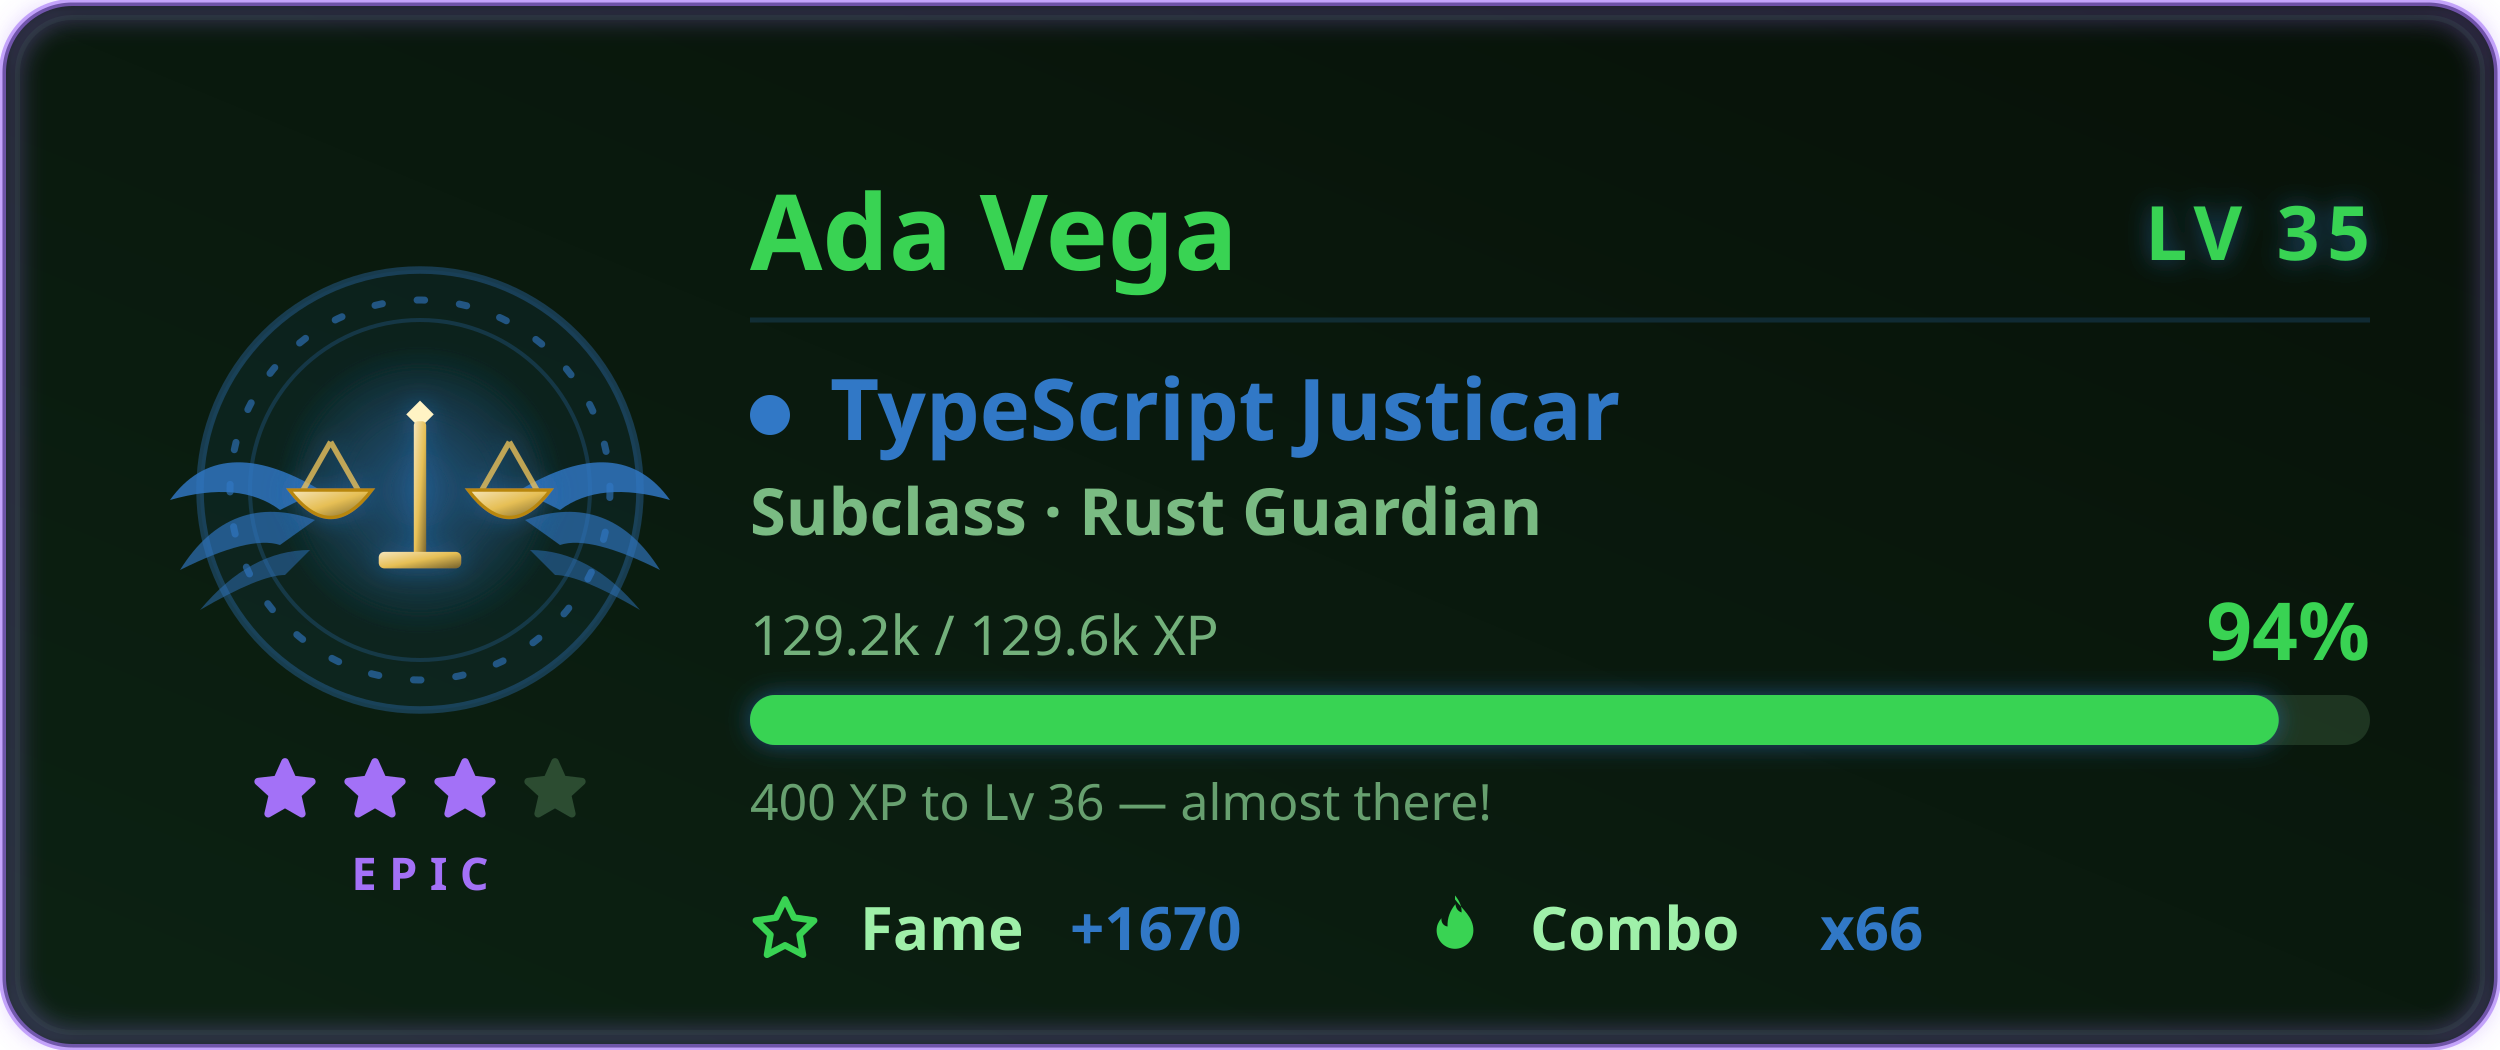
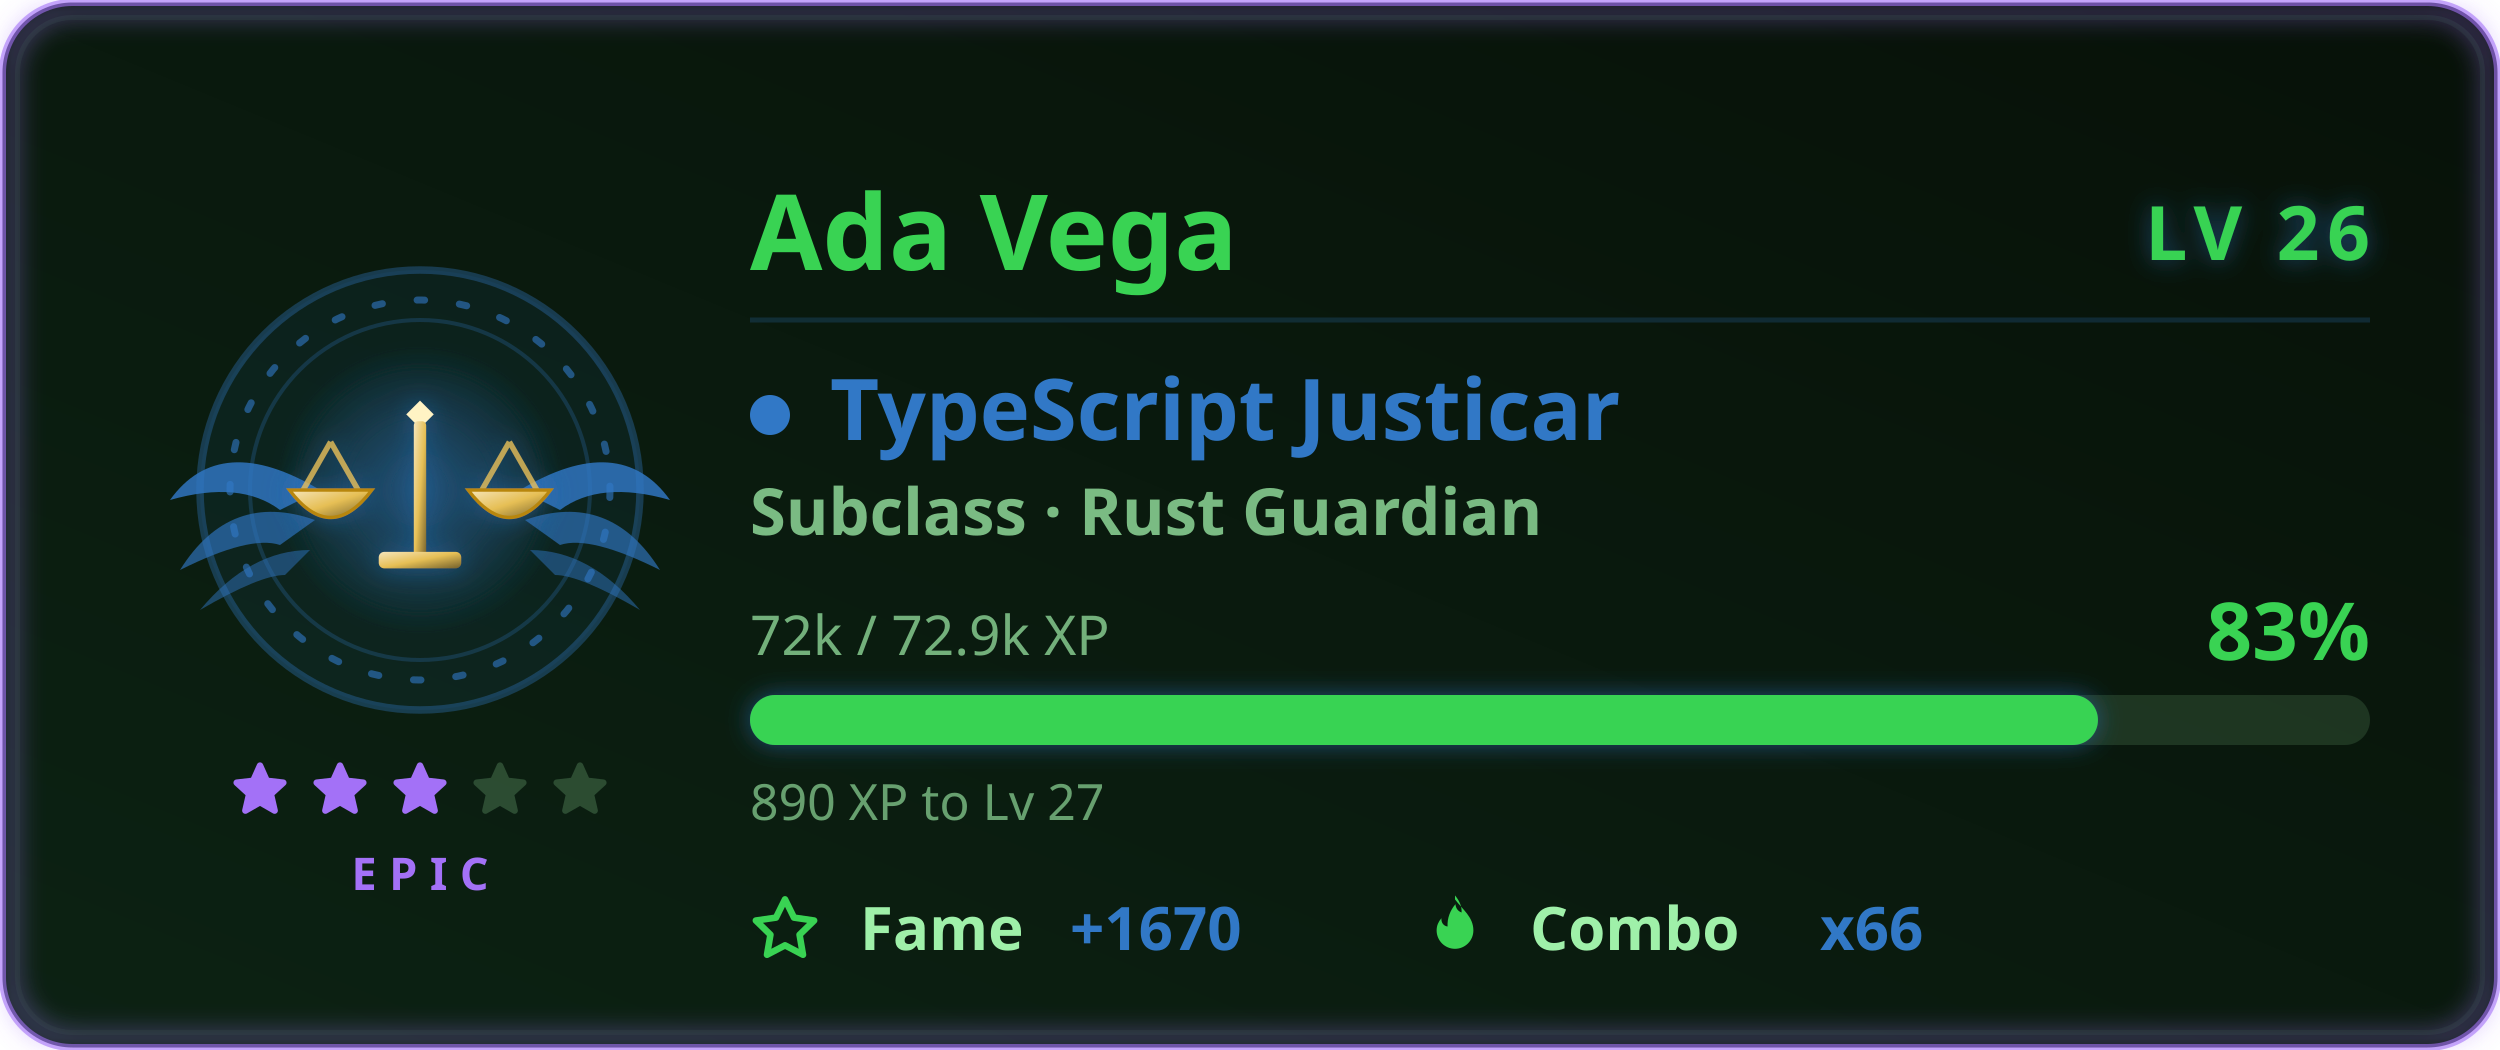
<svg xmlns="http://www.w3.org/2000/svg" width="500" height="210" viewBox="0 0 500 210" role="img" aria-labelledby="card-title-a11y card-desc-a11y">
  <style>
text { font-family: 'Segoe UI', Ubuntu, 'Helvetica Neue', sans-serif; }
.title { font-size: 18px; font-weight: 600; fill: #39d353; }
.title-icon { fill: #39d353; }
.icon { fill: #39d353; }


.gl-name { font-size: 21px; font-weight: 700; fill: #39d353; }
.gl-lvl { font-size: 15px; font-weight: 800; letter-spacing: 1.5px; fill: #39d353; }
.gl-class { font-size: 17px; font-weight: 700; fill: #3178c6; }
.gl-sub { font-size: 13px; font-weight: 600; fill: #9ff0a9; opacity: 0.75; }
.gl-meta { font-size: 11px; fill: #9ff0a9; opacity: 0.7; }
.gl-pct { font-size: 16px; font-weight: 800; fill: #39d353; }
.gl-chip-label { font-size: 12px; font-weight: 600; fill: #9ff0a9; }
.gl-chip-value { font-size: 12px; font-weight: 800; fill: #3178c6; }
.gl-hint { font-size: 10px; fill: #9ff0a9; opacity: 0.62; }
.gl-rarity { font-size: 9px; font-weight: 700; letter-spacing: 2.5px; fill: #a371f7; }

</style>
  <defs>
    <linearGradient id="card-bg" x1="0" y1="0" x2="1" y2="1" gradientTransform="rotate(90, 0.5, 0.5)">
      <stop offset="0.0%" stop-color="#071108" />
      <stop offset="100.0%" stop-color="#0c2213" />
    </linearGradient>
    <filter id="card-glow" x="-50%" y="-50%" width="200%" height="200%">
      <feGaussianBlur in="SourceGraphic" stdDeviation="3" result="blur" />
      <feFlood flood-color="#39d353" flood-opacity="0.55" result="tint" />
      <feComposite in="tint" in2="blur" operator="in" result="softGlow" />
      <feMerge>
        <feMergeNode in="softGlow" />
        <feMergeNode in="SourceGraphic" />
      </feMerge>
    </filter>
    <filter id="gl-glow" x="-60%" y="-60%" width="220%" height="220%">
      <feGaussianBlur in="SourceGraphic" stdDeviation="2.4" result="b" />
      <feFlood flood-color="#3178c6" flood-opacity="0.55" result="t" />
      <feComposite in="t" in2="b" operator="in" result="g" />
      <feMerge>
        <feMergeNode in="g" />
        <feMergeNode in="SourceGraphic" />
      </feMerge>
    </filter>
    <filter id="gl-rarity" x="-20%" y="-20%" width="140%" height="140%">
      <feGaussianBlur stdDeviation="2.4" />
    </filter>
  </defs>
  <rect x="0.5" y="0.5" width="499" height="209" rx="14" fill="url(#card-bg)" stroke="#a371f7" stroke-width="1.4" stroke-opacity="0.6" />
  <rect x="3.5" y="3.5" width="493" height="203" rx="11" fill="none" stroke="#1d3b24" stroke-opacity="0.4" />
  <rect x="2" y="2" width="496" height="206" rx="13" fill="none" stroke="#a371f7" stroke-width="3.5" stroke-opacity="0.4" filter="url(#gl-rarity)" />
  <g class="fade">
    <g class="">
      <g class="flourish">
        <g transform="translate(84,0)">
          <g transform="translate(0,98)" fill="#3178c6">
            <path d="M20 0 Q 40 -12 50 2 Q 36 -2 28 4 Z" opacity="0.82" />
            <path d="M21 6 Q 38 0 48 16 Q 34 9 28 11 Z" opacity="0.64" />
            <path d="M22 12 Q 34 12 44 24 Q 32 17 27 17 Z" opacity="0.48" />
          </g>
        </g>
        <g transform="translate(84,0) scale(-1,1)">
          <g transform="translate(0,98)" fill="#3178c6">
            <path d="M20 0 Q 40 -12 50 2 Q 36 -2 28 4 Z" opacity="0.82" />
            <path d="M21 6 Q 38 0 48 16 Q 34 9 28 11 Z" opacity="0.64" />
            <path d="M22 12 Q 34 12 44 24 Q 32 17 27 17 Z" opacity="0.48" />
          </g>
        </g>
      </g>
      <circle cx="84" cy="98" r="44" fill="#3178c6" fill-opacity="0.08" stroke="#3178c6" stroke-opacity="0.35" stroke-width="1.5" />
      <g class="">
        <circle cx="84" cy="98" r="38" fill="none" stroke="#3178c6" stroke-opacity="0.6" stroke-width="1.4" stroke-dasharray="1.5 7" stroke-linecap="round" />
        <circle cx="84" cy="98" r="34" fill="none" stroke="#3178c6" stroke-opacity="0.25" stroke-width="0.8" />
      </g>
      <g class="" filter="url(#gl-glow)">
        <svg class="" x="51" y="65" width="66" height="66" viewBox="0 0 48 48" aria-hidden="true">
          <defs>
            <radialGradient id="tsHalo" cx="0.5" cy="0.5" r="0.5">
              <stop offset="0" stop-color="#3178c6" stop-opacity="0.42" />
              <stop offset="1" stop-color="#3178c6" stop-opacity="0" />
            </radialGradient>
            <linearGradient id="tsMetal" x1="0" y1="0" x2="1" y2="1">
              <stop offset="0" stop-color="#f5e5bb" />
              <stop offset="0.5" stop-color="#e6bf55" />
              <stop offset="1" stop-color="#73602b" />
            </linearGradient>
          </defs>
          <circle cx="24" cy="24" r="21" fill="url(#tsHalo)" />
          <path d="M24 11 l2 2 l-2 2 l-2 -2 Z" fill="#fff3c4" />
          <rect x="23.1" y="14" width="1.8" height="21" rx="0.6" fill="url(#tsMetal)" />
          <rect x="18" y="33" width="12" height="2.4" rx="0.8" fill="url(#tsMetal)" />
          <path d="M9 17 H39" stroke="url(#tsMetal)" stroke-width="2.2" stroke-linecap="round" />
          <g stroke="#e6bf55" stroke-width="0.8" stroke-opacity="0.8">
            <path d="M11 17 L7 24 M11 17 L15 24 M37 17 L33 24 M37 17 L41 24" />
          </g>
          <g transform="translate(5 24)">
            <path d="M0 0 Q6 8 12 0 Z" fill="url(#tsMetal)" stroke="#b8860b" stroke-width="0.5" />
          </g>
          <g transform="translate(31 24)">
            <path d="M0 0 Q6 8 12 0 Z" fill="url(#tsMetal)" stroke="#b8860b" stroke-width="0.5" />
          </g>
        </svg>
      </g>
    </g>
    <g>
-       <g class="" transform="translate(49.5, 150.5) scale(0.625)" fill="#a371f7" stroke="#a371f7" stroke-width="2.4" stroke-linejoin="round" stroke-linecap="round" opacity="1">
+       <g class="" transform="translate(45.5, 151.5) scale(0.5416667)" fill="#a371f7" stroke="#a371f7" stroke-width="2.4" stroke-linejoin="round" stroke-linecap="round" opacity="1">
        <path d="M12 3 L14.5 8.6 L20.6 9.3 L16 13.5 L17.4 19.6 L12 16.5 L6.6 19.6 L8 13.5 L3.4 9.3 L9.5 8.6 Z" />
      </g>
-       <g class="" transform="translate(67.5, 150.5) scale(0.625)" fill="#a371f7" stroke="#a371f7" stroke-width="2.4" stroke-linejoin="round" stroke-linecap="round" opacity="1">
+       <g class="" transform="translate(61.5, 151.5) scale(0.5416667)" fill="#a371f7" stroke="#a371f7" stroke-width="2.4" stroke-linejoin="round" stroke-linecap="round" opacity="1">
        <path d="M12 3 L14.5 8.6 L20.6 9.3 L16 13.5 L17.4 19.6 L12 16.5 L6.6 19.6 L8 13.5 L3.4 9.3 L9.5 8.6 Z" />
      </g>
-       <g class="" transform="translate(85.5, 150.5) scale(0.625)" fill="#a371f7" stroke="#a371f7" stroke-width="2.4" stroke-linejoin="round" stroke-linecap="round" opacity="1">
+       <g class="" transform="translate(77.5, 151.5) scale(0.5416667)" fill="#a371f7" stroke="#a371f7" stroke-width="2.4" stroke-linejoin="round" stroke-linecap="round" opacity="1">
        <path d="M12 3 L14.5 8.6 L20.6 9.3 L16 13.5 L17.4 19.6 L12 16.5 L6.6 19.6 L8 13.5 L3.4 9.3 L9.5 8.6 Z" />
      </g>
-       <g class="" transform="translate(103.5, 150.5) scale(0.625)" fill="#9ff0a9" stroke="#9ff0a9" stroke-width="2.4" stroke-linejoin="round" stroke-linecap="round" opacity="0.22">
+       <g class="" transform="translate(93.5, 151.5) scale(0.5416667)" fill="#9ff0a9" stroke="#9ff0a9" stroke-width="2.4" stroke-linejoin="round" stroke-linecap="round" opacity="0.22">
+         <path d="M12 3 L14.5 8.6 L20.6 9.3 L16 13.5 L17.4 19.6 L12 16.5 L6.6 19.6 L8 13.5 L3.4 9.3 L9.5 8.6 Z" />
+       </g>
+       <g class="" transform="translate(109.5, 151.5) scale(0.5416667)" fill="#9ff0a9" stroke="#9ff0a9" stroke-width="2.4" stroke-linejoin="round" stroke-linecap="round" opacity="0.22">
        <path d="M12 3 L14.5 8.6 L20.6 9.3 L16 13.5 L17.4 19.6 L12 16.5 L6.6 19.6 L8 13.5 L3.4 9.3 L9.5 8.6 Z" />
      </g>
    </g>
    <text class="gl-rarity" x="84" y="178" text-anchor="middle">EPIC</text>
  </g>
  <g class="fade" style="animation-delay:.15s">
    <text class="gl-name" x="150" y="54">Ada Vega</text>
-     <text class="gl-lvl glow-pulse" x="474" y="52" text-anchor="end" filter="url(#gl-glow)">LV 35</text>
+     <text class="gl-lvl glow-pulse" x="474" y="52" text-anchor="end" filter="url(#gl-glow)">LV 26</text>
    <line x1="150" y1="64" x2="474" y2="64" stroke="#3178c6" stroke-opacity="0.22" stroke-width="1" />
    <circle cx="154" cy="83" r="4" fill="#3178c6" />
    <text class="gl-class" x="166" y="88">TypeScript Justicar</text>
    <text class="gl-sub" x="150" y="107">Subclass · Rust Guardian</text>
-     <text class="gl-meta" x="150" y="131">129.2k / 129.6k XP</text>
-     <text class="gl-pct " x="474" y="132" text-anchor="end">94%</text>
+     <text class="gl-meta" x="150" y="131">72k / 72.9k XP</text>
+     <text class="gl-pct " x="474" y="132" text-anchor="end">83%</text>
    <rect x="150" y="139" width="324" height="10" rx="5" fill="#9ff0a9" fill-opacity="0.14" />
-     <rect class="xp-fill " x="150" y="139" width="305.746" height="10" rx="5" fill="#39d353" filter="url(#gl-glow)" />
-     <text class="gl-hint" x="150" y="164">400 XP to Lv 36 — almost there!</text>
+     <rect class="xp-fill " x="150" y="139" width="269.592" height="10" rx="5" fill="#39d353" filter="url(#gl-glow)" />
+     <text class="gl-hint" x="150" y="164">890 XP to Lv 27</text>
    <g transform="translate(150, 190)">
      <svg class="icon" x="0" y="-11" width="14" height="14" viewBox="0 0 16 16" aria-hidden="true">
        <path fill-rule="evenodd" d="M8 .25a.75.75 0 0 1 .673.418l1.882 3.815 4.21.612a.75.75 0 0 1 .416 1.279l-3.046 2.97.719 4.192a.75.75 0 0 1-1.088.791L8 12.347l-3.766 1.98a.75.75 0 0 1-1.088-.79l.72-4.194L.818 6.374a.75.75 0 0 1 .416-1.28l4.21-.611L7.327.668A.75.75 0 0 1 8 .25zm0 2.445L6.615 5.5a.75.75 0 0 1-.564.41l-3.097.45 2.24 2.184a.75.75 0 0 1 .216.664l-.528 3.084 2.769-1.456a.75.75 0 0 1 .698 0l2.77 1.456-.53-3.084a.75.75 0 0 1 .216-.664l2.24-2.183-3.096-.45a.75.75 0 0 1-.564-.41L8 2.694v.001z" />
      </svg>
      <text class="gl-chip-label" x="22" y="0">Fame</text>
      <text class="gl-chip-value" x="64" y="0">+1670</text>
    </g>
    <g transform="translate(284, 190)">
      <svg class="icon" x="0" y="-11" width="14" height="14" viewBox="0 0 16 16" aria-hidden="true">
        <path fill-rule="evenodd" d="M8 1c1.7 2.3 4.2 4 4.2 7.1a4.2 4.2 0 0 1-8.4 0c0-1.1.4-2 1.1-2.8-.1 1 .5 1.8 1.4 1.9-.1-1.9.6-3.7 1.8-5.1.1 1 .6 1.6 1.4 1.9.1-1.4-.5-2.7-1.5-3.9z" />
      </svg>
      <text class="gl-chip-label" x="22" y="0">Combo</text>
      <text class="gl-chip-value" x="80" y="0">x66</text>
    </g>
  </g>
</svg>
